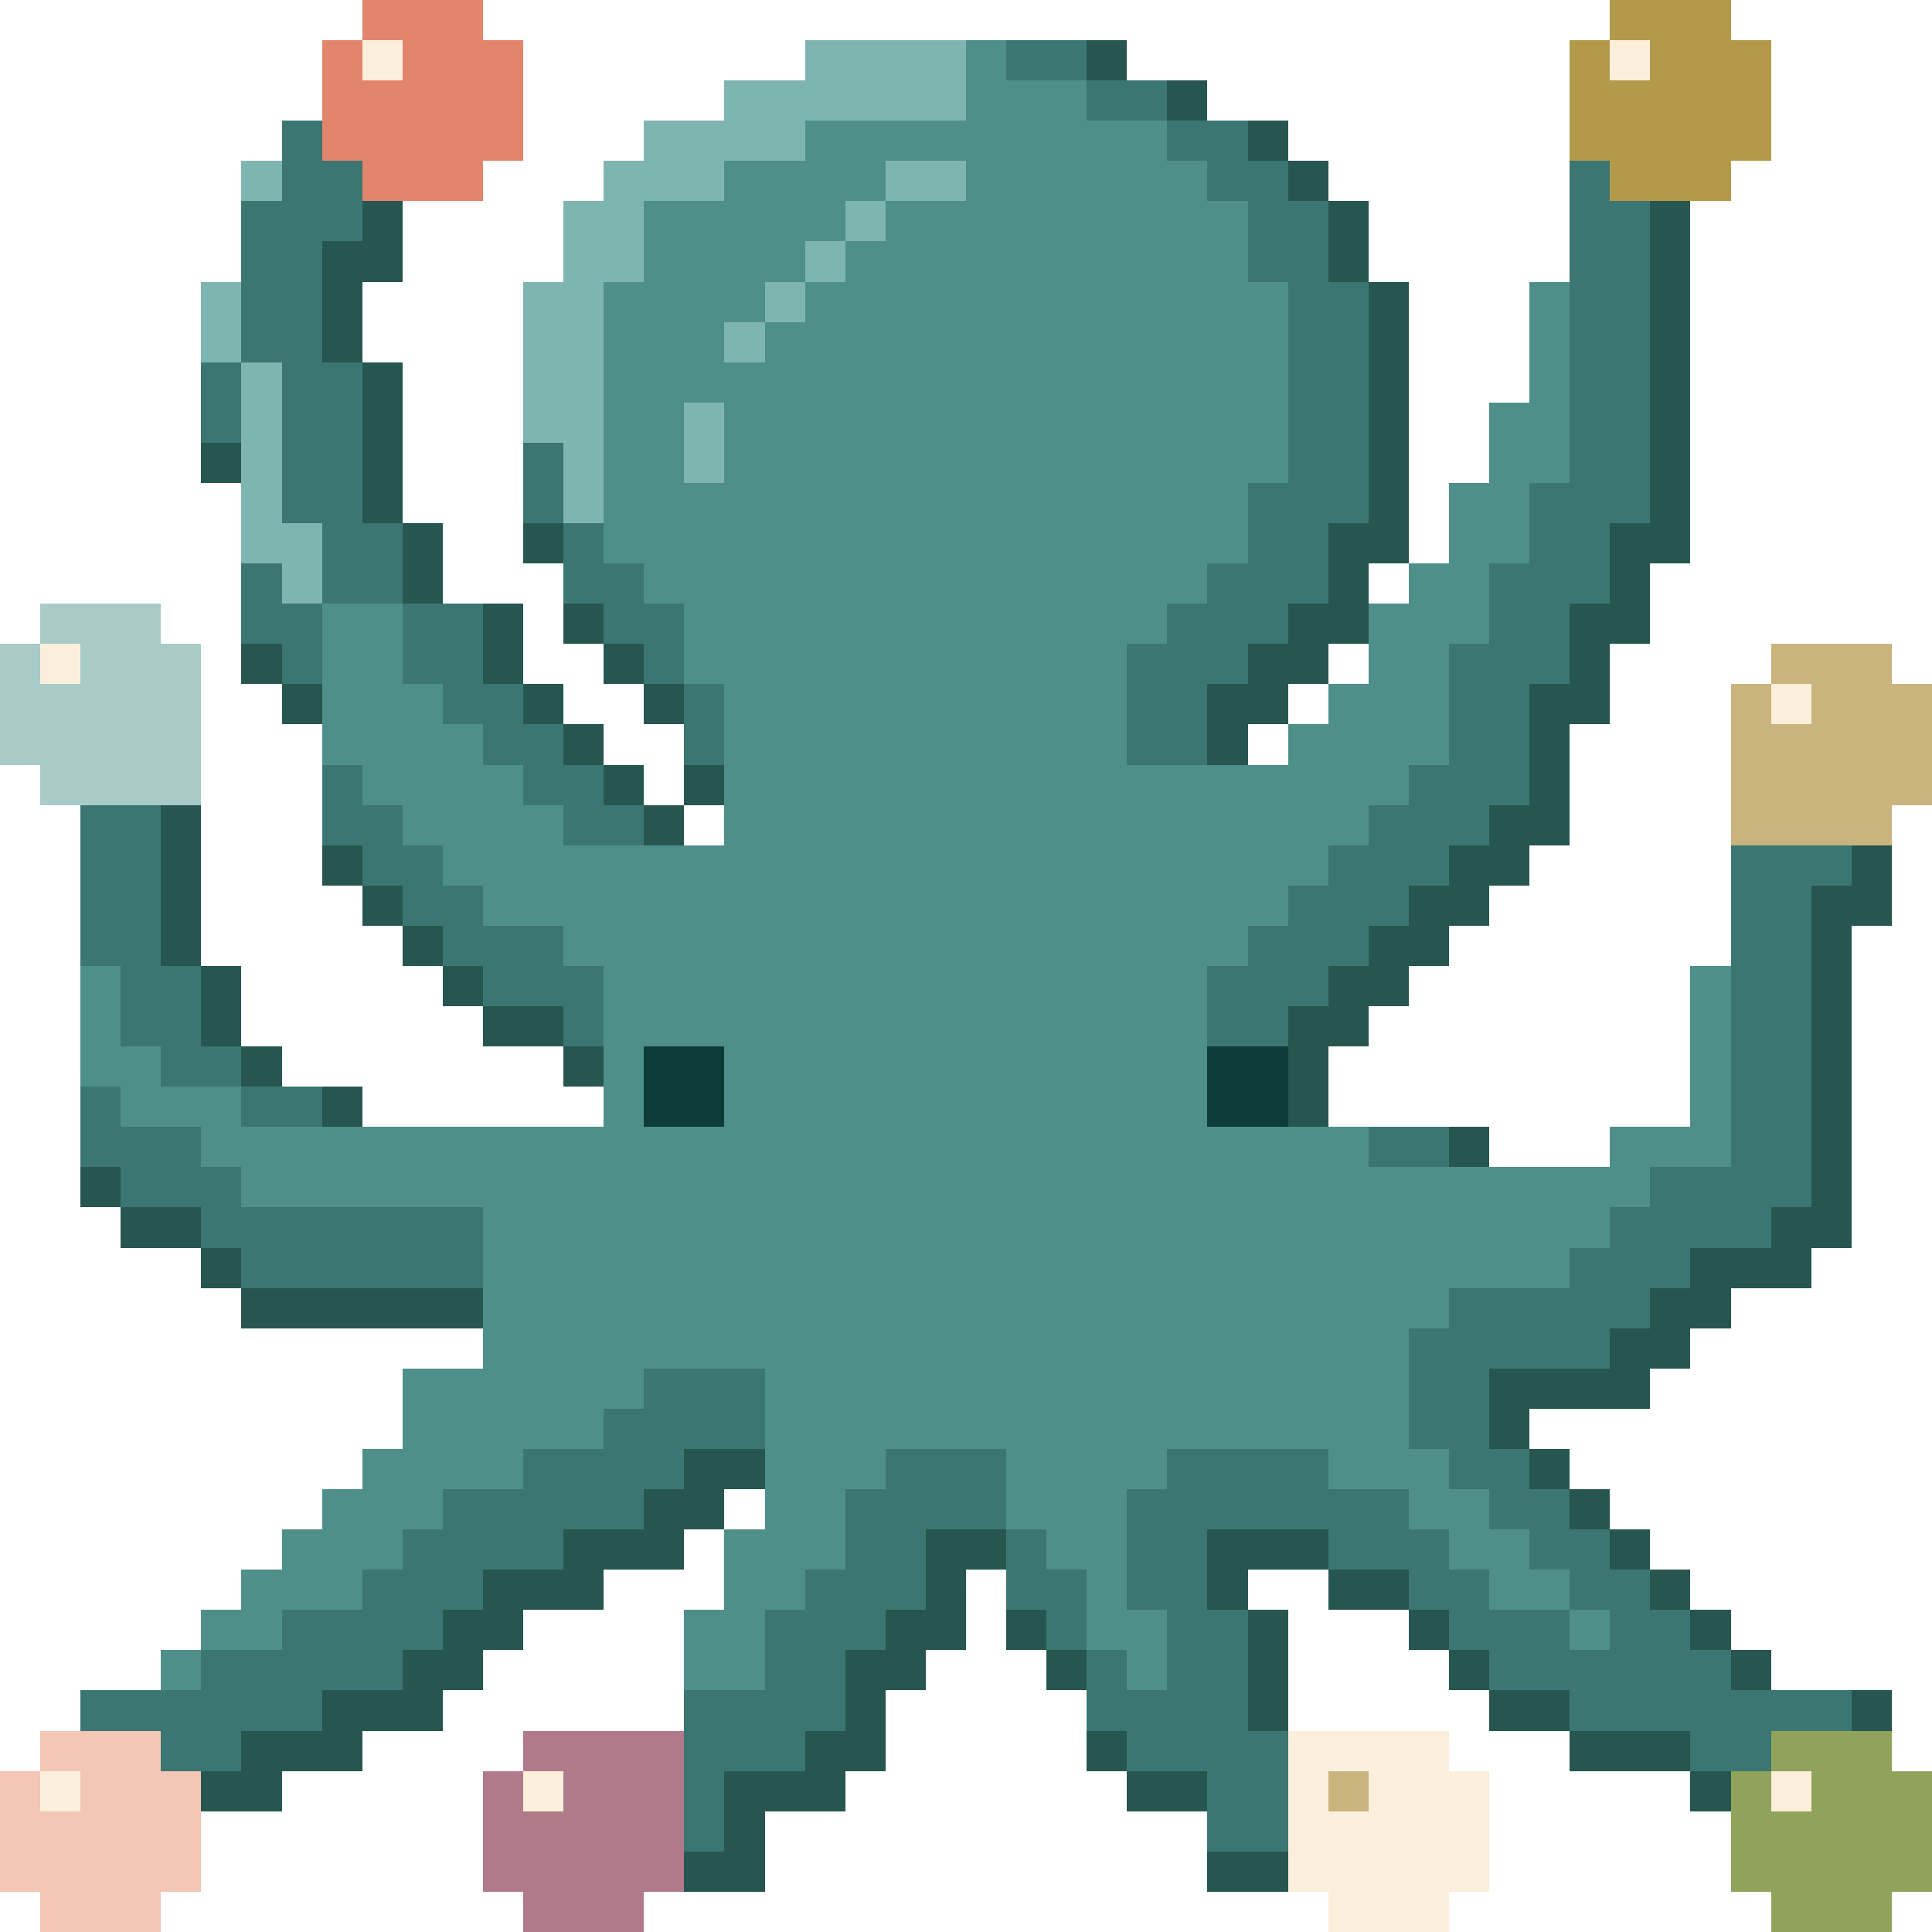
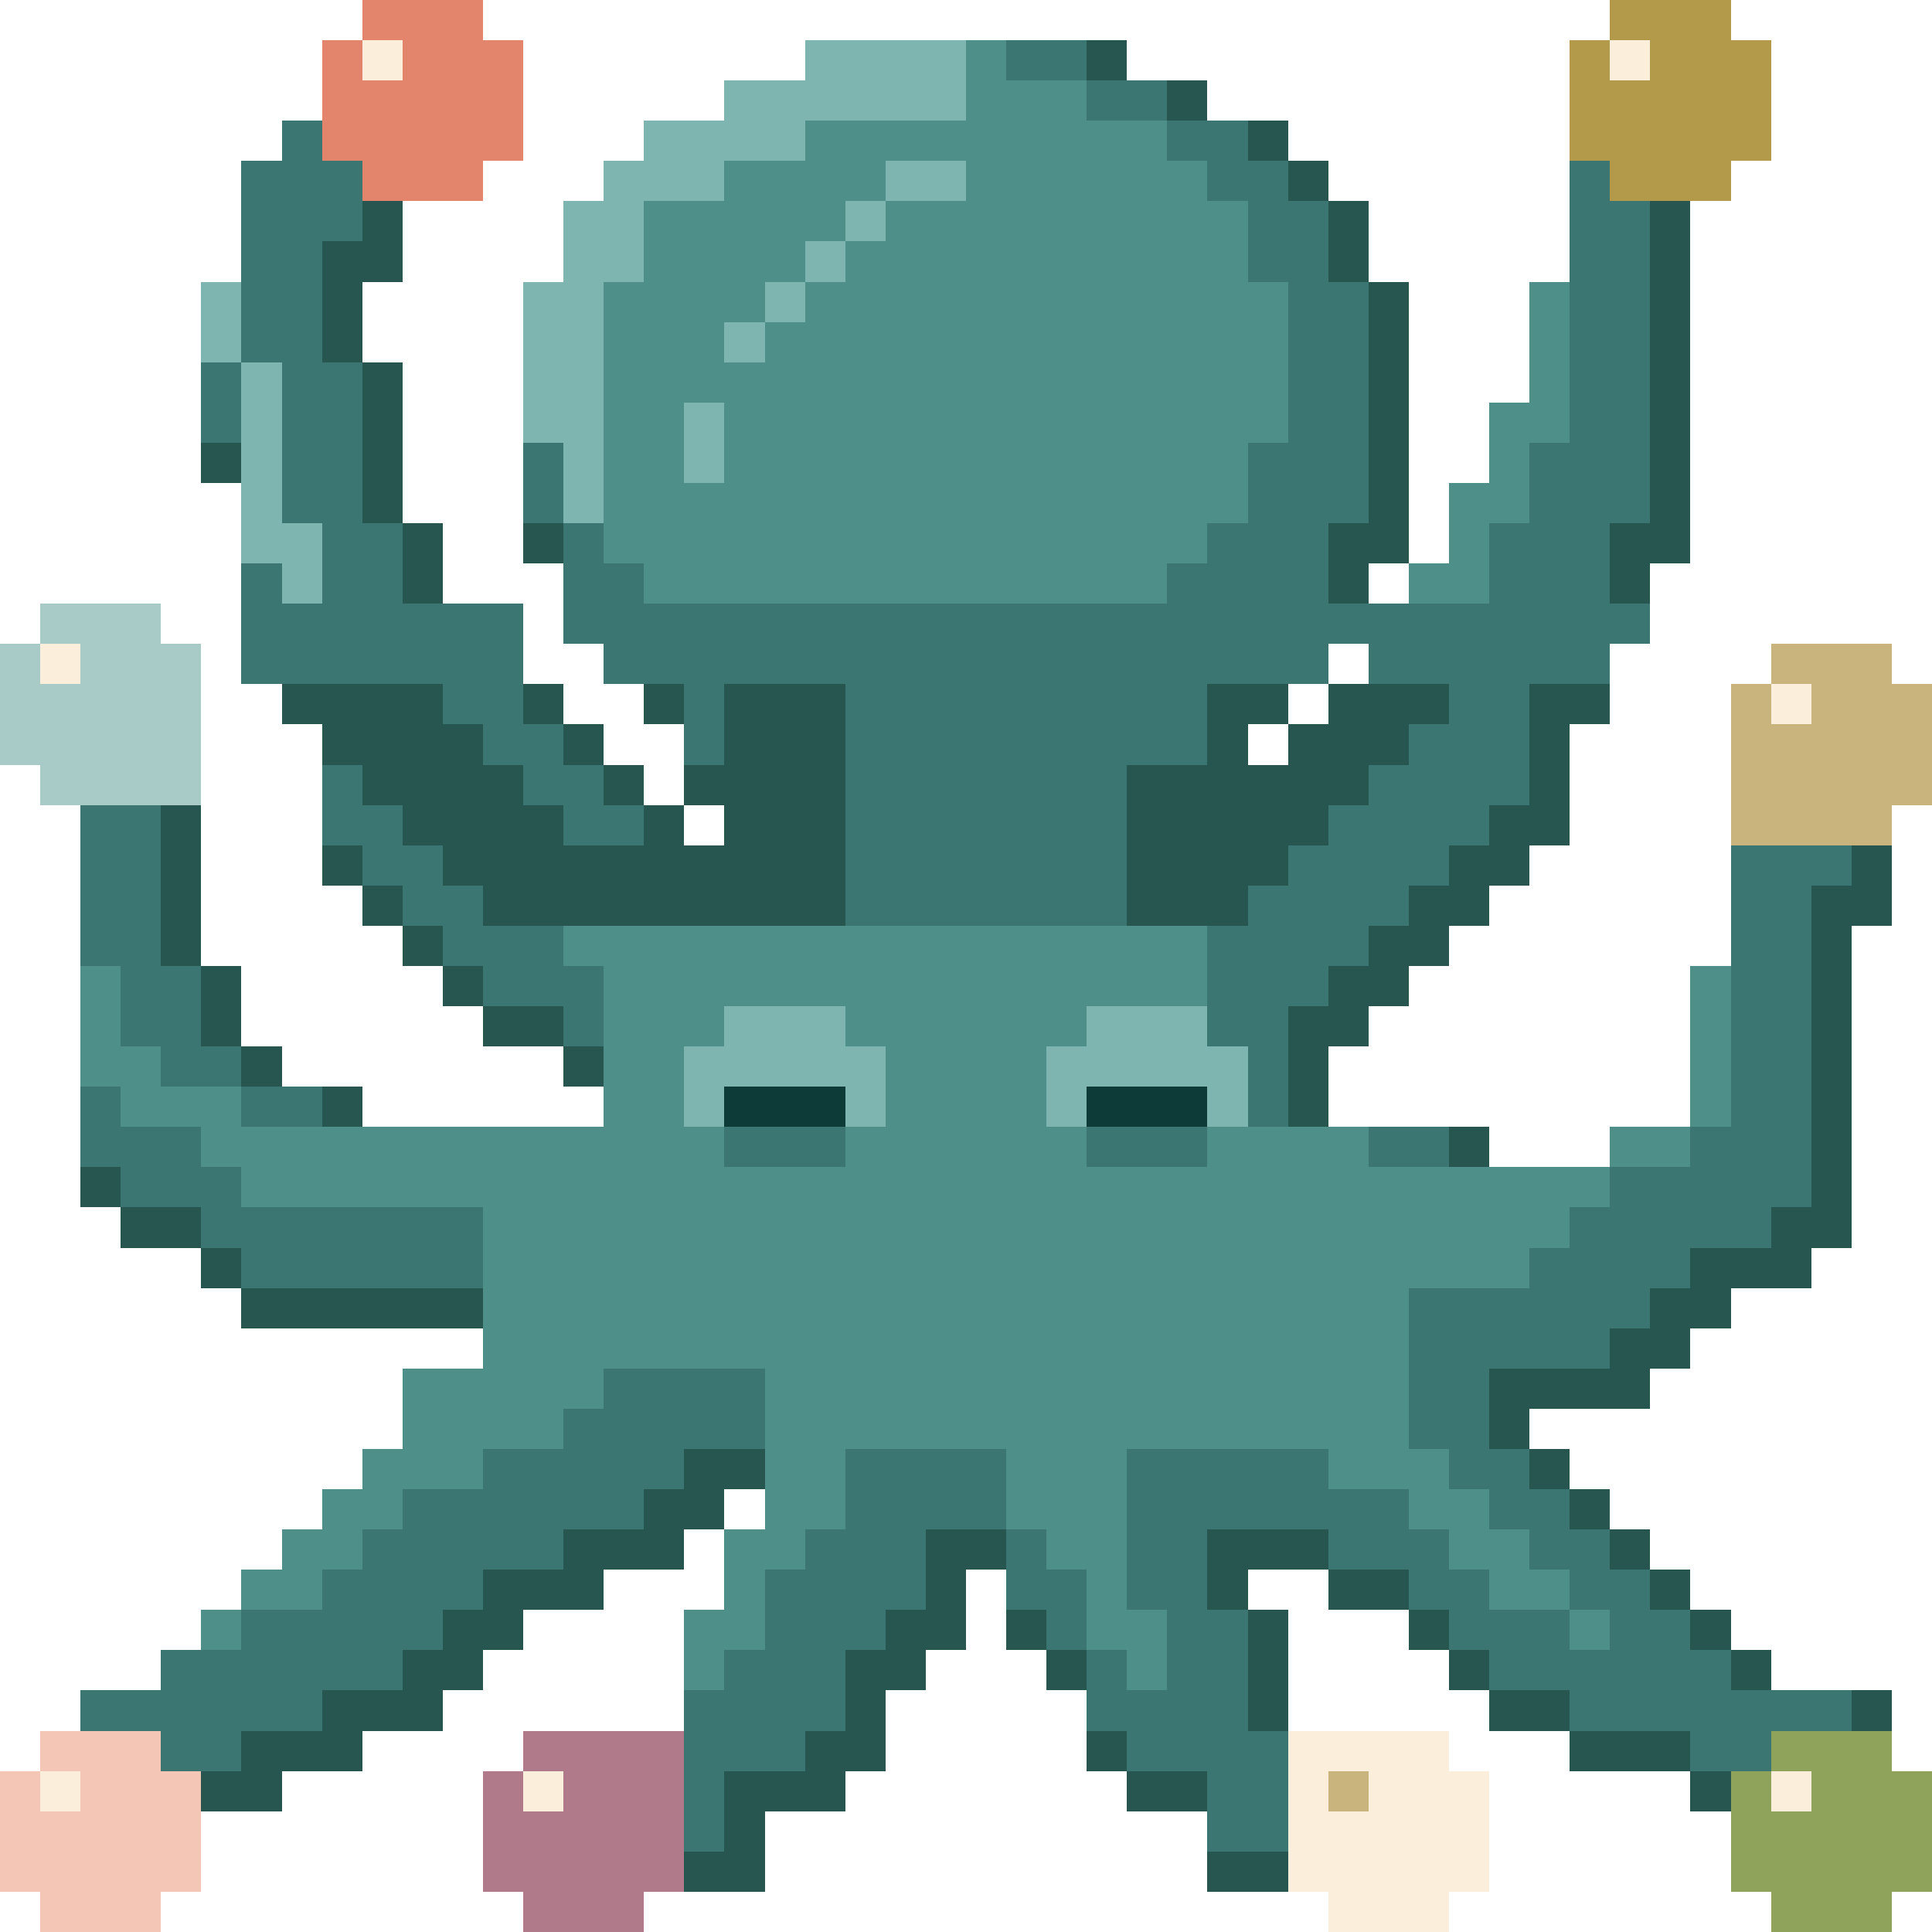
<svg xmlns="http://www.w3.org/2000/svg" viewBox="0 0 48 48" width="384" height="384" shape-rendering="crispEdges">
  <rect x="9" y="0" width="3" height="1" fill="#e2856c" />
  <rect x="40" y="0" width="3" height="1" fill="#b39a4b" />
  <rect x="8" y="1" width="1" height="1" fill="#e2856c" />
  <rect x="9" y="1" width="1" height="1" fill="#fbefdc" />
  <rect x="10" y="1" width="3" height="1" fill="#e2856c" />
  <rect x="20" y="1" width="4" height="1" fill="#7fb5b0" />
  <rect x="24" y="1" width="1" height="1" fill="#4f8f8a" />
  <rect x="25" y="1" width="2" height="1" fill="#3b7672" />
  <rect x="27" y="1" width="1" height="1" fill="#26564f" />
  <rect x="39" y="1" width="1" height="1" fill="#b39a4b" />
  <rect x="40" y="1" width="1" height="1" fill="#fbefdc" />
  <rect x="41" y="1" width="3" height="1" fill="#b39a4b" />
  <rect x="8" y="2" width="5" height="1" fill="#e2856c" />
  <rect x="18" y="2" width="6" height="1" fill="#7fb5b0" />
  <rect x="24" y="2" width="3" height="1" fill="#4f8f8a" />
  <rect x="27" y="2" width="2" height="1" fill="#3b7672" />
  <rect x="29" y="2" width="1" height="1" fill="#26564f" />
  <rect x="39" y="2" width="5" height="1" fill="#b39a4b" />
  <rect x="7" y="3" width="1" height="1" fill="#3b7672" />
  <rect x="8" y="3" width="5" height="1" fill="#e2856c" />
  <rect x="16" y="3" width="4" height="1" fill="#7fb5b0" />
  <rect x="20" y="3" width="9" height="1" fill="#4f8f8a" />
  <rect x="29" y="3" width="2" height="1" fill="#3b7672" />
  <rect x="31" y="3" width="1" height="1" fill="#26564f" />
  <rect x="39" y="3" width="5" height="1" fill="#b39a4b" />
-   <rect x="6" y="4" width="1" height="1" fill="#7fb5b0" />
-   <rect x="7" y="4" width="2" height="1" fill="#3b7672" />
+   <rect x="6" y="4" width="3" height="1" fill="#3b7672" />
  <rect x="9" y="4" width="3" height="1" fill="#e2856c" />
  <rect x="15" y="4" width="3" height="1" fill="#7fb5b0" />
  <rect x="18" y="4" width="4" height="1" fill="#4f8f8a" />
  <rect x="22" y="4" width="2" height="1" fill="#7fb5b0" />
  <rect x="24" y="4" width="6" height="1" fill="#4f8f8a" />
  <rect x="30" y="4" width="2" height="1" fill="#3b7672" />
  <rect x="32" y="4" width="1" height="1" fill="#26564f" />
  <rect x="39" y="4" width="1" height="1" fill="#3b7672" />
  <rect x="40" y="4" width="3" height="1" fill="#b39a4b" />
  <rect x="6" y="5" width="3" height="1" fill="#3b7672" />
  <rect x="9" y="5" width="1" height="1" fill="#26564f" />
  <rect x="14" y="5" width="2" height="1" fill="#7fb5b0" />
  <rect x="16" y="5" width="5" height="1" fill="#4f8f8a" />
  <rect x="21" y="5" width="1" height="1" fill="#7fb5b0" />
  <rect x="22" y="5" width="9" height="1" fill="#4f8f8a" />
  <rect x="31" y="5" width="2" height="1" fill="#3b7672" />
  <rect x="33" y="5" width="1" height="1" fill="#26564f" />
  <rect x="39" y="5" width="2" height="1" fill="#3b7672" />
  <rect x="41" y="5" width="1" height="1" fill="#26564f" />
  <rect x="6" y="6" width="2" height="1" fill="#3b7672" />
  <rect x="8" y="6" width="2" height="1" fill="#26564f" />
  <rect x="14" y="6" width="2" height="1" fill="#7fb5b0" />
  <rect x="16" y="6" width="4" height="1" fill="#4f8f8a" />
  <rect x="20" y="6" width="1" height="1" fill="#7fb5b0" />
  <rect x="21" y="6" width="10" height="1" fill="#4f8f8a" />
  <rect x="31" y="6" width="2" height="1" fill="#3b7672" />
  <rect x="33" y="6" width="1" height="1" fill="#26564f" />
  <rect x="39" y="6" width="2" height="1" fill="#3b7672" />
  <rect x="41" y="6" width="1" height="1" fill="#26564f" />
  <rect x="5" y="7" width="1" height="1" fill="#7fb5b0" />
  <rect x="6" y="7" width="2" height="1" fill="#3b7672" />
  <rect x="8" y="7" width="1" height="1" fill="#26564f" />
  <rect x="13" y="7" width="2" height="1" fill="#7fb5b0" />
  <rect x="15" y="7" width="4" height="1" fill="#4f8f8a" />
  <rect x="19" y="7" width="1" height="1" fill="#7fb5b0" />
  <rect x="20" y="7" width="12" height="1" fill="#4f8f8a" />
  <rect x="32" y="7" width="2" height="1" fill="#3b7672" />
  <rect x="34" y="7" width="1" height="1" fill="#26564f" />
  <rect x="38" y="7" width="1" height="1" fill="#4f8f8a" />
  <rect x="39" y="7" width="2" height="1" fill="#3b7672" />
  <rect x="41" y="7" width="1" height="1" fill="#26564f" />
  <rect x="5" y="8" width="1" height="1" fill="#7fb5b0" />
  <rect x="6" y="8" width="2" height="1" fill="#3b7672" />
  <rect x="8" y="8" width="1" height="1" fill="#26564f" />
  <rect x="13" y="8" width="2" height="1" fill="#7fb5b0" />
  <rect x="15" y="8" width="3" height="1" fill="#4f8f8a" />
  <rect x="18" y="8" width="1" height="1" fill="#7fb5b0" />
  <rect x="19" y="8" width="13" height="1" fill="#4f8f8a" />
  <rect x="32" y="8" width="2" height="1" fill="#3b7672" />
  <rect x="34" y="8" width="1" height="1" fill="#26564f" />
  <rect x="38" y="8" width="1" height="1" fill="#4f8f8a" />
  <rect x="39" y="8" width="2" height="1" fill="#3b7672" />
  <rect x="41" y="8" width="1" height="1" fill="#26564f" />
  <rect x="5" y="9" width="1" height="1" fill="#3b7672" />
  <rect x="6" y="9" width="1" height="1" fill="#7fb5b0" />
  <rect x="7" y="9" width="2" height="1" fill="#3b7672" />
  <rect x="9" y="9" width="1" height="1" fill="#26564f" />
  <rect x="13" y="9" width="2" height="1" fill="#7fb5b0" />
  <rect x="15" y="9" width="17" height="1" fill="#4f8f8a" />
  <rect x="32" y="9" width="2" height="1" fill="#3b7672" />
  <rect x="34" y="9" width="1" height="1" fill="#26564f" />
  <rect x="38" y="9" width="1" height="1" fill="#4f8f8a" />
  <rect x="39" y="9" width="2" height="1" fill="#3b7672" />
  <rect x="41" y="9" width="1" height="1" fill="#26564f" />
  <rect x="5" y="10" width="1" height="1" fill="#3b7672" />
  <rect x="6" y="10" width="1" height="1" fill="#7fb5b0" />
  <rect x="7" y="10" width="2" height="1" fill="#3b7672" />
  <rect x="9" y="10" width="1" height="1" fill="#26564f" />
  <rect x="13" y="10" width="2" height="1" fill="#7fb5b0" />
  <rect x="15" y="10" width="2" height="1" fill="#4f8f8a" />
  <rect x="17" y="10" width="1" height="1" fill="#7fb5b0" />
  <rect x="18" y="10" width="14" height="1" fill="#4f8f8a" />
  <rect x="32" y="10" width="2" height="1" fill="#3b7672" />
  <rect x="34" y="10" width="1" height="1" fill="#26564f" />
  <rect x="37" y="10" width="2" height="1" fill="#4f8f8a" />
  <rect x="39" y="10" width="2" height="1" fill="#3b7672" />
  <rect x="41" y="10" width="1" height="1" fill="#26564f" />
  <rect x="5" y="11" width="1" height="1" fill="#26564f" />
  <rect x="6" y="11" width="1" height="1" fill="#7fb5b0" />
  <rect x="7" y="11" width="2" height="1" fill="#3b7672" />
  <rect x="9" y="11" width="1" height="1" fill="#26564f" />
  <rect x="13" y="11" width="1" height="1" fill="#3b7672" />
  <rect x="14" y="11" width="1" height="1" fill="#7fb5b0" />
  <rect x="15" y="11" width="2" height="1" fill="#4f8f8a" />
  <rect x="17" y="11" width="1" height="1" fill="#7fb5b0" />
-   <rect x="18" y="11" width="14" height="1" fill="#4f8f8a" />
-   <rect x="32" y="11" width="2" height="1" fill="#3b7672" />
+   <rect x="18" y="11" width="13" height="1" fill="#4f8f8a" />
+   <rect x="31" y="11" width="3" height="1" fill="#3b7672" />
  <rect x="34" y="11" width="1" height="1" fill="#26564f" />
-   <rect x="37" y="11" width="2" height="1" fill="#4f8f8a" />
-   <rect x="39" y="11" width="2" height="1" fill="#3b7672" />
+   <rect x="37" y="11" width="1" height="1" fill="#4f8f8a" />
+   <rect x="38" y="11" width="3" height="1" fill="#3b7672" />
  <rect x="41" y="11" width="1" height="1" fill="#26564f" />
  <rect x="6" y="12" width="1" height="1" fill="#7fb5b0" />
  <rect x="7" y="12" width="2" height="1" fill="#3b7672" />
  <rect x="9" y="12" width="1" height="1" fill="#26564f" />
  <rect x="13" y="12" width="1" height="1" fill="#3b7672" />
  <rect x="14" y="12" width="1" height="1" fill="#7fb5b0" />
  <rect x="15" y="12" width="16" height="1" fill="#4f8f8a" />
  <rect x="31" y="12" width="3" height="1" fill="#3b7672" />
  <rect x="34" y="12" width="1" height="1" fill="#26564f" />
  <rect x="36" y="12" width="2" height="1" fill="#4f8f8a" />
  <rect x="38" y="12" width="3" height="1" fill="#3b7672" />
  <rect x="41" y="12" width="1" height="1" fill="#26564f" />
  <rect x="6" y="13" width="2" height="1" fill="#7fb5b0" />
  <rect x="8" y="13" width="2" height="1" fill="#3b7672" />
  <rect x="10" y="13" width="1" height="1" fill="#26564f" />
  <rect x="13" y="13" width="1" height="1" fill="#26564f" />
  <rect x="14" y="13" width="1" height="1" fill="#3b7672" />
-   <rect x="15" y="13" width="16" height="1" fill="#4f8f8a" />
-   <rect x="31" y="13" width="2" height="1" fill="#3b7672" />
+   <rect x="15" y="13" width="15" height="1" fill="#4f8f8a" />
+   <rect x="30" y="13" width="3" height="1" fill="#3b7672" />
  <rect x="33" y="13" width="2" height="1" fill="#26564f" />
-   <rect x="36" y="13" width="2" height="1" fill="#4f8f8a" />
-   <rect x="38" y="13" width="2" height="1" fill="#3b7672" />
+   <rect x="36" y="13" width="1" height="1" fill="#4f8f8a" />
+   <rect x="37" y="13" width="3" height="1" fill="#3b7672" />
  <rect x="40" y="13" width="2" height="1" fill="#26564f" />
  <rect x="6" y="14" width="1" height="1" fill="#3b7672" />
  <rect x="7" y="14" width="1" height="1" fill="#7fb5b0" />
  <rect x="8" y="14" width="2" height="1" fill="#3b7672" />
  <rect x="10" y="14" width="1" height="1" fill="#26564f" />
  <rect x="14" y="14" width="2" height="1" fill="#3b7672" />
-   <rect x="16" y="14" width="14" height="1" fill="#4f8f8a" />
-   <rect x="30" y="14" width="3" height="1" fill="#3b7672" />
+   <rect x="16" y="14" width="13" height="1" fill="#4f8f8a" />
+   <rect x="29" y="14" width="4" height="1" fill="#3b7672" />
  <rect x="33" y="14" width="1" height="1" fill="#26564f" />
  <rect x="35" y="14" width="2" height="1" fill="#4f8f8a" />
  <rect x="37" y="14" width="3" height="1" fill="#3b7672" />
  <rect x="40" y="14" width="1" height="1" fill="#26564f" />
  <rect x="1" y="15" width="3" height="1" fill="#a9cbc8" />
-   <rect x="6" y="15" width="2" height="1" fill="#3b7672" />
-   <rect x="8" y="15" width="2" height="1" fill="#4f8f8a" />
-   <rect x="10" y="15" width="2" height="1" fill="#3b7672" />
-   <rect x="12" y="15" width="1" height="1" fill="#26564f" />
-   <rect x="14" y="15" width="1" height="1" fill="#26564f" />
-   <rect x="15" y="15" width="2" height="1" fill="#3b7672" />
-   <rect x="17" y="15" width="12" height="1" fill="#4f8f8a" />
-   <rect x="29" y="15" width="3" height="1" fill="#3b7672" />
-   <rect x="32" y="15" width="2" height="1" fill="#26564f" />
-   <rect x="34" y="15" width="3" height="1" fill="#4f8f8a" />
-   <rect x="37" y="15" width="2" height="1" fill="#3b7672" />
-   <rect x="39" y="15" width="2" height="1" fill="#26564f" />
+   <rect x="6" y="15" width="7" height="1" fill="#3b7672" />
+   <rect x="14" y="15" width="27" height="1" fill="#3b7672" />
  <rect x="0" y="16" width="1" height="1" fill="#a9cbc8" />
  <rect x="1" y="16" width="1" height="1" fill="#fbefdc" />
  <rect x="2" y="16" width="3" height="1" fill="#a9cbc8" />
-   <rect x="6" y="16" width="1" height="1" fill="#26564f" />
-   <rect x="7" y="16" width="1" height="1" fill="#3b7672" />
-   <rect x="8" y="16" width="2" height="1" fill="#4f8f8a" />
-   <rect x="10" y="16" width="2" height="1" fill="#3b7672" />
-   <rect x="12" y="16" width="1" height="1" fill="#26564f" />
-   <rect x="15" y="16" width="1" height="1" fill="#26564f" />
-   <rect x="16" y="16" width="1" height="1" fill="#3b7672" />
-   <rect x="17" y="16" width="11" height="1" fill="#4f8f8a" />
-   <rect x="28" y="16" width="3" height="1" fill="#3b7672" />
-   <rect x="31" y="16" width="2" height="1" fill="#26564f" />
-   <rect x="34" y="16" width="2" height="1" fill="#4f8f8a" />
-   <rect x="36" y="16" width="3" height="1" fill="#3b7672" />
-   <rect x="39" y="16" width="1" height="1" fill="#26564f" />
+   <rect x="6" y="16" width="7" height="1" fill="#3b7672" />
+   <rect x="15" y="16" width="18" height="1" fill="#3b7672" />
+   <rect x="34" y="16" width="6" height="1" fill="#3b7672" />
  <rect x="44" y="16" width="3" height="1" fill="#c8b47c" />
  <rect x="0" y="17" width="5" height="1" fill="#a9cbc8" />
-   <rect x="7" y="17" width="1" height="1" fill="#26564f" />
-   <rect x="8" y="17" width="3" height="1" fill="#4f8f8a" />
+   <rect x="7" y="17" width="4" height="1" fill="#26564f" />
  <rect x="11" y="17" width="2" height="1" fill="#3b7672" />
  <rect x="13" y="17" width="1" height="1" fill="#26564f" />
  <rect x="16" y="17" width="1" height="1" fill="#26564f" />
  <rect x="17" y="17" width="1" height="1" fill="#3b7672" />
-   <rect x="18" y="17" width="10" height="1" fill="#4f8f8a" />
-   <rect x="28" y="17" width="2" height="1" fill="#3b7672" />
+   <rect x="18" y="17" width="3" height="1" fill="#26564f" />
+   <rect x="21" y="17" width="9" height="1" fill="#3b7672" />
  <rect x="30" y="17" width="2" height="1" fill="#26564f" />
-   <rect x="33" y="17" width="3" height="1" fill="#4f8f8a" />
+   <rect x="33" y="17" width="3" height="1" fill="#26564f" />
  <rect x="36" y="17" width="2" height="1" fill="#3b7672" />
  <rect x="38" y="17" width="2" height="1" fill="#26564f" />
  <rect x="43" y="17" width="1" height="1" fill="#c8b47c" />
  <rect x="44" y="17" width="1" height="1" fill="#fbefdc" />
  <rect x="45" y="17" width="3" height="1" fill="#c8b47c" />
  <rect x="0" y="18" width="5" height="1" fill="#a9cbc8" />
-   <rect x="8" y="18" width="4" height="1" fill="#4f8f8a" />
+   <rect x="8" y="18" width="4" height="1" fill="#26564f" />
  <rect x="12" y="18" width="2" height="1" fill="#3b7672" />
  <rect x="14" y="18" width="1" height="1" fill="#26564f" />
  <rect x="17" y="18" width="1" height="1" fill="#3b7672" />
-   <rect x="18" y="18" width="10" height="1" fill="#4f8f8a" />
-   <rect x="28" y="18" width="2" height="1" fill="#3b7672" />
+   <rect x="18" y="18" width="3" height="1" fill="#26564f" />
+   <rect x="21" y="18" width="9" height="1" fill="#3b7672" />
  <rect x="30" y="18" width="1" height="1" fill="#26564f" />
-   <rect x="32" y="18" width="4" height="1" fill="#4f8f8a" />
-   <rect x="36" y="18" width="2" height="1" fill="#3b7672" />
+   <rect x="32" y="18" width="3" height="1" fill="#26564f" />
+   <rect x="35" y="18" width="3" height="1" fill="#3b7672" />
  <rect x="38" y="18" width="1" height="1" fill="#26564f" />
  <rect x="43" y="18" width="5" height="1" fill="#c8b47c" />
  <rect x="1" y="19" width="4" height="1" fill="#a9cbc8" />
  <rect x="8" y="19" width="1" height="1" fill="#3b7672" />
-   <rect x="9" y="19" width="4" height="1" fill="#4f8f8a" />
+   <rect x="9" y="19" width="4" height="1" fill="#26564f" />
  <rect x="13" y="19" width="2" height="1" fill="#3b7672" />
  <rect x="15" y="19" width="1" height="1" fill="#26564f" />
-   <rect x="17" y="19" width="1" height="1" fill="#26564f" />
-   <rect x="18" y="19" width="17" height="1" fill="#4f8f8a" />
-   <rect x="35" y="19" width="3" height="1" fill="#3b7672" />
+   <rect x="17" y="19" width="4" height="1" fill="#26564f" />
+   <rect x="21" y="19" width="7" height="1" fill="#3b7672" />
+   <rect x="28" y="19" width="6" height="1" fill="#26564f" />
+   <rect x="34" y="19" width="4" height="1" fill="#3b7672" />
  <rect x="38" y="19" width="1" height="1" fill="#26564f" />
  <rect x="43" y="19" width="5" height="1" fill="#c8b47c" />
  <rect x="2" y="20" width="2" height="1" fill="#3b7672" />
  <rect x="4" y="20" width="1" height="1" fill="#26564f" />
  <rect x="8" y="20" width="2" height="1" fill="#3b7672" />
-   <rect x="10" y="20" width="4" height="1" fill="#4f8f8a" />
+   <rect x="10" y="20" width="4" height="1" fill="#26564f" />
  <rect x="14" y="20" width="2" height="1" fill="#3b7672" />
  <rect x="16" y="20" width="1" height="1" fill="#26564f" />
-   <rect x="18" y="20" width="16" height="1" fill="#4f8f8a" />
-   <rect x="34" y="20" width="3" height="1" fill="#3b7672" />
+   <rect x="18" y="20" width="3" height="1" fill="#26564f" />
+   <rect x="21" y="20" width="7" height="1" fill="#3b7672" />
+   <rect x="28" y="20" width="5" height="1" fill="#26564f" />
+   <rect x="33" y="20" width="4" height="1" fill="#3b7672" />
  <rect x="37" y="20" width="2" height="1" fill="#26564f" />
  <rect x="43" y="20" width="4" height="1" fill="#c8b47c" />
  <rect x="2" y="21" width="2" height="1" fill="#3b7672" />
  <rect x="4" y="21" width="1" height="1" fill="#26564f" />
  <rect x="8" y="21" width="1" height="1" fill="#26564f" />
  <rect x="9" y="21" width="2" height="1" fill="#3b7672" />
-   <rect x="11" y="21" width="22" height="1" fill="#4f8f8a" />
-   <rect x="33" y="21" width="3" height="1" fill="#3b7672" />
+   <rect x="11" y="21" width="10" height="1" fill="#26564f" />
+   <rect x="21" y="21" width="7" height="1" fill="#3b7672" />
+   <rect x="28" y="21" width="4" height="1" fill="#26564f" />
+   <rect x="32" y="21" width="4" height="1" fill="#3b7672" />
  <rect x="36" y="21" width="2" height="1" fill="#26564f" />
  <rect x="43" y="21" width="3" height="1" fill="#3b7672" />
  <rect x="46" y="21" width="1" height="1" fill="#26564f" />
  <rect x="2" y="22" width="2" height="1" fill="#3b7672" />
  <rect x="4" y="22" width="1" height="1" fill="#26564f" />
  <rect x="9" y="22" width="1" height="1" fill="#26564f" />
  <rect x="10" y="22" width="2" height="1" fill="#3b7672" />
-   <rect x="12" y="22" width="20" height="1" fill="#4f8f8a" />
-   <rect x="32" y="22" width="3" height="1" fill="#3b7672" />
+   <rect x="12" y="22" width="9" height="1" fill="#26564f" />
+   <rect x="21" y="22" width="7" height="1" fill="#3b7672" />
+   <rect x="28" y="22" width="3" height="1" fill="#26564f" />
+   <rect x="31" y="22" width="4" height="1" fill="#3b7672" />
  <rect x="35" y="22" width="2" height="1" fill="#26564f" />
  <rect x="43" y="22" width="2" height="1" fill="#3b7672" />
  <rect x="45" y="22" width="2" height="1" fill="#26564f" />
  <rect x="2" y="23" width="2" height="1" fill="#3b7672" />
  <rect x="4" y="23" width="1" height="1" fill="#26564f" />
  <rect x="10" y="23" width="1" height="1" fill="#26564f" />
  <rect x="11" y="23" width="3" height="1" fill="#3b7672" />
-   <rect x="14" y="23" width="17" height="1" fill="#4f8f8a" />
-   <rect x="31" y="23" width="3" height="1" fill="#3b7672" />
+   <rect x="14" y="23" width="16" height="1" fill="#4f8f8a" />
+   <rect x="30" y="23" width="4" height="1" fill="#3b7672" />
  <rect x="34" y="23" width="2" height="1" fill="#26564f" />
  <rect x="43" y="23" width="2" height="1" fill="#3b7672" />
  <rect x="45" y="23" width="1" height="1" fill="#26564f" />
  <rect x="2" y="24" width="1" height="1" fill="#4f8f8a" />
  <rect x="3" y="24" width="2" height="1" fill="#3b7672" />
  <rect x="5" y="24" width="1" height="1" fill="#26564f" />
  <rect x="11" y="24" width="1" height="1" fill="#26564f" />
  <rect x="12" y="24" width="3" height="1" fill="#3b7672" />
  <rect x="15" y="24" width="15" height="1" fill="#4f8f8a" />
  <rect x="30" y="24" width="3" height="1" fill="#3b7672" />
  <rect x="33" y="24" width="2" height="1" fill="#26564f" />
  <rect x="42" y="24" width="1" height="1" fill="#4f8f8a" />
  <rect x="43" y="24" width="2" height="1" fill="#3b7672" />
  <rect x="45" y="24" width="1" height="1" fill="#26564f" />
  <rect x="2" y="25" width="1" height="1" fill="#4f8f8a" />
  <rect x="3" y="25" width="2" height="1" fill="#3b7672" />
  <rect x="5" y="25" width="1" height="1" fill="#26564f" />
  <rect x="12" y="25" width="2" height="1" fill="#26564f" />
  <rect x="14" y="25" width="1" height="1" fill="#3b7672" />
-   <rect x="15" y="25" width="15" height="1" fill="#4f8f8a" />
+   <rect x="15" y="25" width="3" height="1" fill="#4f8f8a" />
+   <rect x="18" y="25" width="3" height="1" fill="#7fb5b0" />
+   <rect x="21" y="25" width="6" height="1" fill="#4f8f8a" />
+   <rect x="27" y="25" width="3" height="1" fill="#7fb5b0" />
  <rect x="30" y="25" width="2" height="1" fill="#3b7672" />
  <rect x="32" y="25" width="2" height="1" fill="#26564f" />
  <rect x="42" y="25" width="1" height="1" fill="#4f8f8a" />
  <rect x="43" y="25" width="2" height="1" fill="#3b7672" />
  <rect x="45" y="25" width="1" height="1" fill="#26564f" />
  <rect x="2" y="26" width="2" height="1" fill="#4f8f8a" />
  <rect x="4" y="26" width="2" height="1" fill="#3b7672" />
  <rect x="6" y="26" width="1" height="1" fill="#26564f" />
  <rect x="14" y="26" width="1" height="1" fill="#26564f" />
-   <rect x="15" y="26" width="1" height="1" fill="#4f8f8a" />
-   <rect x="16" y="26" width="2" height="1" fill="#0d3b38" />
-   <rect x="18" y="26" width="12" height="1" fill="#4f8f8a" />
-   <rect x="30" y="26" width="2" height="1" fill="#0d3b38" />
+   <rect x="15" y="26" width="2" height="1" fill="#4f8f8a" />
+   <rect x="17" y="26" width="5" height="1" fill="#7fb5b0" />
+   <rect x="22" y="26" width="4" height="1" fill="#4f8f8a" />
+   <rect x="26" y="26" width="5" height="1" fill="#7fb5b0" />
+   <rect x="31" y="26" width="1" height="1" fill="#3b7672" />
  <rect x="32" y="26" width="1" height="1" fill="#26564f" />
  <rect x="42" y="26" width="1" height="1" fill="#4f8f8a" />
  <rect x="43" y="26" width="2" height="1" fill="#3b7672" />
  <rect x="45" y="26" width="1" height="1" fill="#26564f" />
  <rect x="2" y="27" width="1" height="1" fill="#3b7672" />
  <rect x="3" y="27" width="3" height="1" fill="#4f8f8a" />
  <rect x="6" y="27" width="2" height="1" fill="#3b7672" />
  <rect x="8" y="27" width="1" height="1" fill="#26564f" />
-   <rect x="15" y="27" width="1" height="1" fill="#4f8f8a" />
-   <rect x="16" y="27" width="2" height="1" fill="#0d3b38" />
-   <rect x="18" y="27" width="12" height="1" fill="#4f8f8a" />
-   <rect x="30" y="27" width="2" height="1" fill="#0d3b38" />
+   <rect x="15" y="27" width="2" height="1" fill="#4f8f8a" />
+   <rect x="17" y="27" width="1" height="1" fill="#7fb5b0" />
+   <rect x="18" y="27" width="3" height="1" fill="#0d3b38" />
+   <rect x="21" y="27" width="1" height="1" fill="#7fb5b0" />
+   <rect x="22" y="27" width="4" height="1" fill="#4f8f8a" />
+   <rect x="26" y="27" width="1" height="1" fill="#7fb5b0" />
+   <rect x="27" y="27" width="3" height="1" fill="#0d3b38" />
+   <rect x="30" y="27" width="1" height="1" fill="#7fb5b0" />
+   <rect x="31" y="27" width="1" height="1" fill="#3b7672" />
  <rect x="32" y="27" width="1" height="1" fill="#26564f" />
  <rect x="42" y="27" width="1" height="1" fill="#4f8f8a" />
  <rect x="43" y="27" width="2" height="1" fill="#3b7672" />
  <rect x="45" y="27" width="1" height="1" fill="#26564f" />
  <rect x="2" y="28" width="3" height="1" fill="#3b7672" />
-   <rect x="5" y="28" width="29" height="1" fill="#4f8f8a" />
+   <rect x="5" y="28" width="13" height="1" fill="#4f8f8a" />
+   <rect x="18" y="28" width="3" height="1" fill="#3b7672" />
+   <rect x="21" y="28" width="6" height="1" fill="#4f8f8a" />
+   <rect x="27" y="28" width="3" height="1" fill="#3b7672" />
+   <rect x="30" y="28" width="4" height="1" fill="#4f8f8a" />
  <rect x="34" y="28" width="2" height="1" fill="#3b7672" />
  <rect x="36" y="28" width="1" height="1" fill="#26564f" />
-   <rect x="40" y="28" width="3" height="1" fill="#4f8f8a" />
-   <rect x="43" y="28" width="2" height="1" fill="#3b7672" />
+   <rect x="40" y="28" width="2" height="1" fill="#4f8f8a" />
+   <rect x="42" y="28" width="3" height="1" fill="#3b7672" />
  <rect x="45" y="28" width="1" height="1" fill="#26564f" />
  <rect x="2" y="29" width="1" height="1" fill="#26564f" />
  <rect x="3" y="29" width="3" height="1" fill="#3b7672" />
-   <rect x="6" y="29" width="35" height="1" fill="#4f8f8a" />
-   <rect x="41" y="29" width="4" height="1" fill="#3b7672" />
+   <rect x="6" y="29" width="34" height="1" fill="#4f8f8a" />
+   <rect x="40" y="29" width="5" height="1" fill="#3b7672" />
  <rect x="45" y="29" width="1" height="1" fill="#26564f" />
  <rect x="3" y="30" width="2" height="1" fill="#26564f" />
  <rect x="5" y="30" width="7" height="1" fill="#3b7672" />
-   <rect x="12" y="30" width="28" height="1" fill="#4f8f8a" />
-   <rect x="40" y="30" width="4" height="1" fill="#3b7672" />
+   <rect x="12" y="30" width="27" height="1" fill="#4f8f8a" />
+   <rect x="39" y="30" width="5" height="1" fill="#3b7672" />
  <rect x="44" y="30" width="2" height="1" fill="#26564f" />
  <rect x="5" y="31" width="1" height="1" fill="#26564f" />
  <rect x="6" y="31" width="6" height="1" fill="#3b7672" />
-   <rect x="12" y="31" width="27" height="1" fill="#4f8f8a" />
-   <rect x="39" y="31" width="3" height="1" fill="#3b7672" />
+   <rect x="12" y="31" width="26" height="1" fill="#4f8f8a" />
+   <rect x="38" y="31" width="4" height="1" fill="#3b7672" />
  <rect x="42" y="31" width="3" height="1" fill="#26564f" />
  <rect x="6" y="32" width="6" height="1" fill="#26564f" />
-   <rect x="12" y="32" width="24" height="1" fill="#4f8f8a" />
-   <rect x="36" y="32" width="5" height="1" fill="#3b7672" />
+   <rect x="12" y="32" width="23" height="1" fill="#4f8f8a" />
+   <rect x="35" y="32" width="6" height="1" fill="#3b7672" />
  <rect x="41" y="32" width="2" height="1" fill="#26564f" />
  <rect x="12" y="33" width="23" height="1" fill="#4f8f8a" />
  <rect x="35" y="33" width="5" height="1" fill="#3b7672" />
  <rect x="40" y="33" width="2" height="1" fill="#26564f" />
-   <rect x="10" y="34" width="6" height="1" fill="#4f8f8a" />
-   <rect x="16" y="34" width="3" height="1" fill="#3b7672" />
+   <rect x="10" y="34" width="5" height="1" fill="#4f8f8a" />
+   <rect x="15" y="34" width="4" height="1" fill="#3b7672" />
  <rect x="19" y="34" width="16" height="1" fill="#4f8f8a" />
  <rect x="35" y="34" width="2" height="1" fill="#3b7672" />
  <rect x="37" y="34" width="4" height="1" fill="#26564f" />
-   <rect x="10" y="35" width="5" height="1" fill="#4f8f8a" />
-   <rect x="15" y="35" width="4" height="1" fill="#3b7672" />
+   <rect x="10" y="35" width="4" height="1" fill="#4f8f8a" />
+   <rect x="14" y="35" width="5" height="1" fill="#3b7672" />
  <rect x="19" y="35" width="16" height="1" fill="#4f8f8a" />
  <rect x="35" y="35" width="2" height="1" fill="#3b7672" />
  <rect x="37" y="35" width="1" height="1" fill="#26564f" />
-   <rect x="9" y="36" width="4" height="1" fill="#4f8f8a" />
-   <rect x="13" y="36" width="4" height="1" fill="#3b7672" />
+   <rect x="9" y="36" width="3" height="1" fill="#4f8f8a" />
+   <rect x="12" y="36" width="5" height="1" fill="#3b7672" />
  <rect x="17" y="36" width="2" height="1" fill="#26564f" />
-   <rect x="19" y="36" width="3" height="1" fill="#4f8f8a" />
-   <rect x="22" y="36" width="3" height="1" fill="#3b7672" />
-   <rect x="25" y="36" width="4" height="1" fill="#4f8f8a" />
-   <rect x="29" y="36" width="4" height="1" fill="#3b7672" />
+   <rect x="19" y="36" width="2" height="1" fill="#4f8f8a" />
+   <rect x="21" y="36" width="4" height="1" fill="#3b7672" />
+   <rect x="25" y="36" width="3" height="1" fill="#4f8f8a" />
+   <rect x="28" y="36" width="5" height="1" fill="#3b7672" />
  <rect x="33" y="36" width="3" height="1" fill="#4f8f8a" />
  <rect x="36" y="36" width="2" height="1" fill="#3b7672" />
  <rect x="38" y="36" width="1" height="1" fill="#26564f" />
-   <rect x="8" y="37" width="3" height="1" fill="#4f8f8a" />
-   <rect x="11" y="37" width="5" height="1" fill="#3b7672" />
+   <rect x="8" y="37" width="2" height="1" fill="#4f8f8a" />
+   <rect x="10" y="37" width="6" height="1" fill="#3b7672" />
  <rect x="16" y="37" width="2" height="1" fill="#26564f" />
  <rect x="19" y="37" width="2" height="1" fill="#4f8f8a" />
  <rect x="21" y="37" width="4" height="1" fill="#3b7672" />
  <rect x="25" y="37" width="3" height="1" fill="#4f8f8a" />
  <rect x="28" y="37" width="7" height="1" fill="#3b7672" />
  <rect x="35" y="37" width="2" height="1" fill="#4f8f8a" />
  <rect x="37" y="37" width="2" height="1" fill="#3b7672" />
  <rect x="39" y="37" width="1" height="1" fill="#26564f" />
-   <rect x="7" y="38" width="3" height="1" fill="#4f8f8a" />
-   <rect x="10" y="38" width="4" height="1" fill="#3b7672" />
+   <rect x="7" y="38" width="2" height="1" fill="#4f8f8a" />
+   <rect x="9" y="38" width="5" height="1" fill="#3b7672" />
  <rect x="14" y="38" width="3" height="1" fill="#26564f" />
-   <rect x="18" y="38" width="3" height="1" fill="#4f8f8a" />
-   <rect x="21" y="38" width="2" height="1" fill="#3b7672" />
+   <rect x="18" y="38" width="2" height="1" fill="#4f8f8a" />
+   <rect x="20" y="38" width="3" height="1" fill="#3b7672" />
  <rect x="23" y="38" width="2" height="1" fill="#26564f" />
  <rect x="25" y="38" width="1" height="1" fill="#3b7672" />
  <rect x="26" y="38" width="2" height="1" fill="#4f8f8a" />
  <rect x="28" y="38" width="2" height="1" fill="#3b7672" />
  <rect x="30" y="38" width="3" height="1" fill="#26564f" />
  <rect x="33" y="38" width="3" height="1" fill="#3b7672" />
  <rect x="36" y="38" width="2" height="1" fill="#4f8f8a" />
  <rect x="38" y="38" width="2" height="1" fill="#3b7672" />
  <rect x="40" y="38" width="1" height="1" fill="#26564f" />
-   <rect x="6" y="39" width="3" height="1" fill="#4f8f8a" />
-   <rect x="9" y="39" width="3" height="1" fill="#3b7672" />
+   <rect x="6" y="39" width="2" height="1" fill="#4f8f8a" />
+   <rect x="8" y="39" width="4" height="1" fill="#3b7672" />
  <rect x="12" y="39" width="3" height="1" fill="#26564f" />
-   <rect x="18" y="39" width="2" height="1" fill="#4f8f8a" />
-   <rect x="20" y="39" width="3" height="1" fill="#3b7672" />
+   <rect x="18" y="39" width="1" height="1" fill="#4f8f8a" />
+   <rect x="19" y="39" width="4" height="1" fill="#3b7672" />
  <rect x="23" y="39" width="1" height="1" fill="#26564f" />
  <rect x="25" y="39" width="2" height="1" fill="#3b7672" />
  <rect x="27" y="39" width="1" height="1" fill="#4f8f8a" />
  <rect x="28" y="39" width="2" height="1" fill="#3b7672" />
  <rect x="30" y="39" width="1" height="1" fill="#26564f" />
  <rect x="33" y="39" width="2" height="1" fill="#26564f" />
  <rect x="35" y="39" width="2" height="1" fill="#3b7672" />
  <rect x="37" y="39" width="2" height="1" fill="#4f8f8a" />
  <rect x="39" y="39" width="2" height="1" fill="#3b7672" />
  <rect x="41" y="39" width="1" height="1" fill="#26564f" />
-   <rect x="5" y="40" width="2" height="1" fill="#4f8f8a" />
-   <rect x="7" y="40" width="4" height="1" fill="#3b7672" />
+   <rect x="5" y="40" width="1" height="1" fill="#4f8f8a" />
+   <rect x="6" y="40" width="5" height="1" fill="#3b7672" />
  <rect x="11" y="40" width="2" height="1" fill="#26564f" />
  <rect x="17" y="40" width="2" height="1" fill="#4f8f8a" />
  <rect x="19" y="40" width="3" height="1" fill="#3b7672" />
  <rect x="22" y="40" width="2" height="1" fill="#26564f" />
  <rect x="25" y="40" width="1" height="1" fill="#26564f" />
  <rect x="26" y="40" width="1" height="1" fill="#3b7672" />
  <rect x="27" y="40" width="2" height="1" fill="#4f8f8a" />
  <rect x="29" y="40" width="2" height="1" fill="#3b7672" />
  <rect x="31" y="40" width="1" height="1" fill="#26564f" />
  <rect x="35" y="40" width="1" height="1" fill="#26564f" />
  <rect x="36" y="40" width="3" height="1" fill="#3b7672" />
  <rect x="39" y="40" width="1" height="1" fill="#4f8f8a" />
  <rect x="40" y="40" width="2" height="1" fill="#3b7672" />
  <rect x="42" y="40" width="1" height="1" fill="#26564f" />
-   <rect x="4" y="41" width="1" height="1" fill="#4f8f8a" />
-   <rect x="5" y="41" width="5" height="1" fill="#3b7672" />
+   <rect x="4" y="41" width="6" height="1" fill="#3b7672" />
  <rect x="10" y="41" width="2" height="1" fill="#26564f" />
-   <rect x="17" y="41" width="2" height="1" fill="#4f8f8a" />
-   <rect x="19" y="41" width="2" height="1" fill="#3b7672" />
+   <rect x="17" y="41" width="1" height="1" fill="#4f8f8a" />
+   <rect x="18" y="41" width="3" height="1" fill="#3b7672" />
  <rect x="21" y="41" width="2" height="1" fill="#26564f" />
  <rect x="26" y="41" width="1" height="1" fill="#26564f" />
  <rect x="27" y="41" width="1" height="1" fill="#3b7672" />
  <rect x="28" y="41" width="1" height="1" fill="#4f8f8a" />
  <rect x="29" y="41" width="2" height="1" fill="#3b7672" />
  <rect x="31" y="41" width="1" height="1" fill="#26564f" />
  <rect x="36" y="41" width="1" height="1" fill="#26564f" />
  <rect x="37" y="41" width="6" height="1" fill="#3b7672" />
  <rect x="43" y="41" width="1" height="1" fill="#26564f" />
  <rect x="2" y="42" width="6" height="1" fill="#3b7672" />
  <rect x="8" y="42" width="3" height="1" fill="#26564f" />
  <rect x="17" y="42" width="4" height="1" fill="#3b7672" />
  <rect x="21" y="42" width="1" height="1" fill="#26564f" />
  <rect x="27" y="42" width="4" height="1" fill="#3b7672" />
  <rect x="31" y="42" width="1" height="1" fill="#26564f" />
  <rect x="37" y="42" width="2" height="1" fill="#26564f" />
  <rect x="39" y="42" width="7" height="1" fill="#3b7672" />
  <rect x="46" y="42" width="1" height="1" fill="#26564f" />
  <rect x="1" y="43" width="3" height="1" fill="#f3c6b6" />
  <rect x="4" y="43" width="2" height="1" fill="#3b7672" />
  <rect x="6" y="43" width="3" height="1" fill="#26564f" />
  <rect x="13" y="43" width="4" height="1" fill="#b07a8a" />
  <rect x="17" y="43" width="3" height="1" fill="#3b7672" />
  <rect x="20" y="43" width="2" height="1" fill="#26564f" />
  <rect x="27" y="43" width="1" height="1" fill="#26564f" />
  <rect x="28" y="43" width="4" height="1" fill="#3b7672" />
  <rect x="32" y="43" width="4" height="1" fill="#fbefdc" />
  <rect x="39" y="43" width="3" height="1" fill="#26564f" />
  <rect x="42" y="43" width="2" height="1" fill="#3b7672" />
  <rect x="44" y="43" width="3" height="1" fill="#8fa35a" />
  <rect x="0" y="44" width="1" height="1" fill="#f3c6b6" />
  <rect x="1" y="44" width="1" height="1" fill="#fbefdc" />
  <rect x="2" y="44" width="3" height="1" fill="#f3c6b6" />
  <rect x="5" y="44" width="2" height="1" fill="#26564f" />
  <rect x="12" y="44" width="1" height="1" fill="#b07a8a" />
  <rect x="13" y="44" width="1" height="1" fill="#fbefdc" />
  <rect x="14" y="44" width="3" height="1" fill="#b07a8a" />
  <rect x="17" y="44" width="1" height="1" fill="#3b7672" />
  <rect x="18" y="44" width="3" height="1" fill="#26564f" />
  <rect x="28" y="44" width="2" height="1" fill="#26564f" />
  <rect x="30" y="44" width="2" height="1" fill="#3b7672" />
  <rect x="32" y="44" width="1" height="1" fill="#fbefdc" />
  <rect x="33" y="44" width="1" height="1" fill="#c8b47c" />
  <rect x="34" y="44" width="3" height="1" fill="#fbefdc" />
  <rect x="42" y="44" width="1" height="1" fill="#26564f" />
  <rect x="43" y="44" width="1" height="1" fill="#8fa35a" />
  <rect x="44" y="44" width="1" height="1" fill="#fbefdc" />
  <rect x="45" y="44" width="3" height="1" fill="#8fa35a" />
  <rect x="0" y="45" width="5" height="1" fill="#f3c6b6" />
  <rect x="12" y="45" width="5" height="1" fill="#b07a8a" />
  <rect x="17" y="45" width="1" height="1" fill="#3b7672" />
  <rect x="18" y="45" width="1" height="1" fill="#26564f" />
  <rect x="30" y="45" width="2" height="1" fill="#3b7672" />
  <rect x="32" y="45" width="5" height="1" fill="#fbefdc" />
  <rect x="43" y="45" width="5" height="1" fill="#8fa35a" />
  <rect x="0" y="46" width="5" height="1" fill="#f3c6b6" />
  <rect x="12" y="46" width="5" height="1" fill="#b07a8a" />
  <rect x="17" y="46" width="2" height="1" fill="#26564f" />
  <rect x="30" y="46" width="2" height="1" fill="#26564f" />
  <rect x="32" y="46" width="5" height="1" fill="#fbefdc" />
  <rect x="43" y="46" width="5" height="1" fill="#8fa35a" />
  <rect x="1" y="47" width="3" height="1" fill="#f3c6b6" />
  <rect x="13" y="47" width="3" height="1" fill="#b07a8a" />
  <rect x="33" y="47" width="3" height="1" fill="#fbefdc" />
  <rect x="44" y="47" width="3" height="1" fill="#8fa35a" />
</svg>
